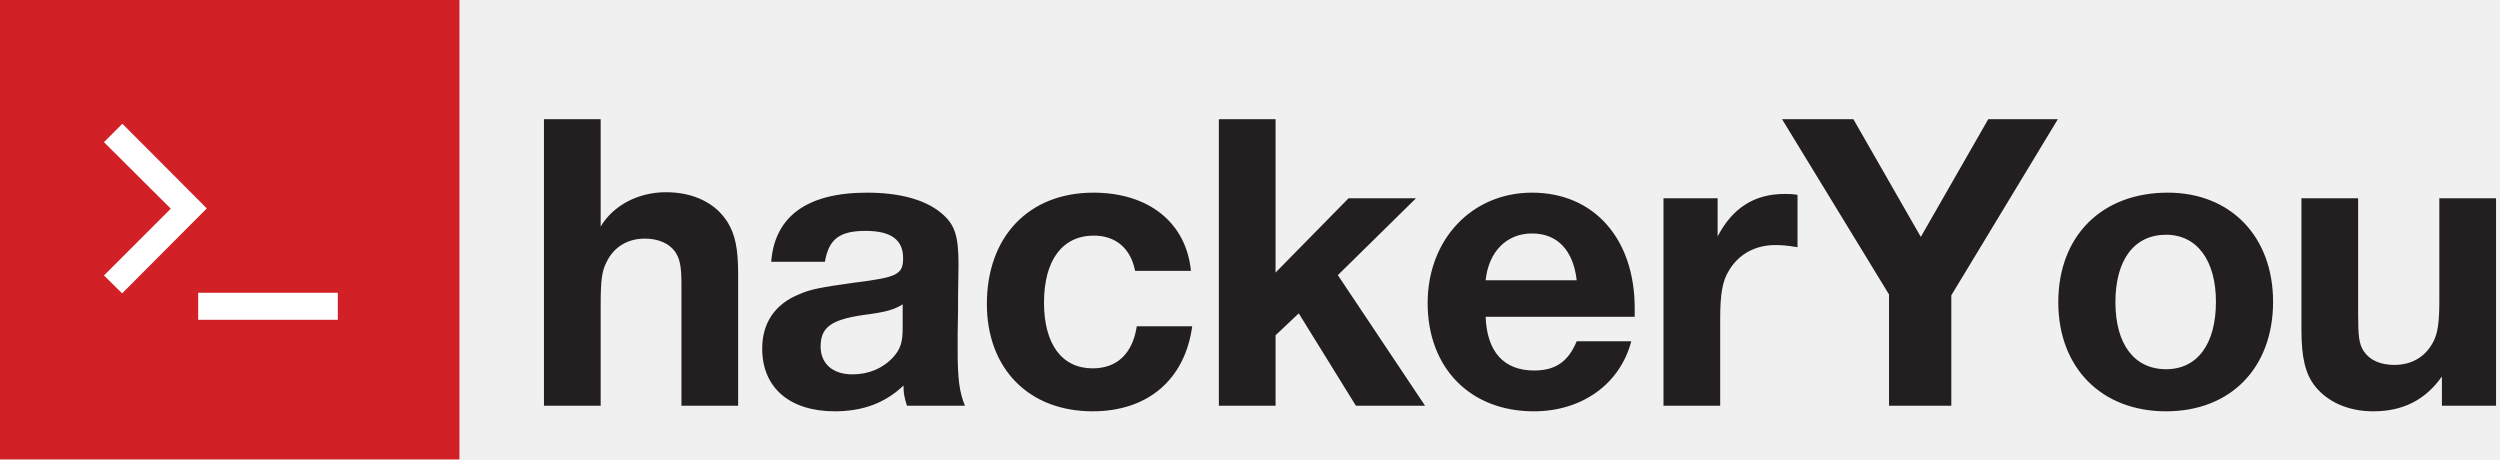
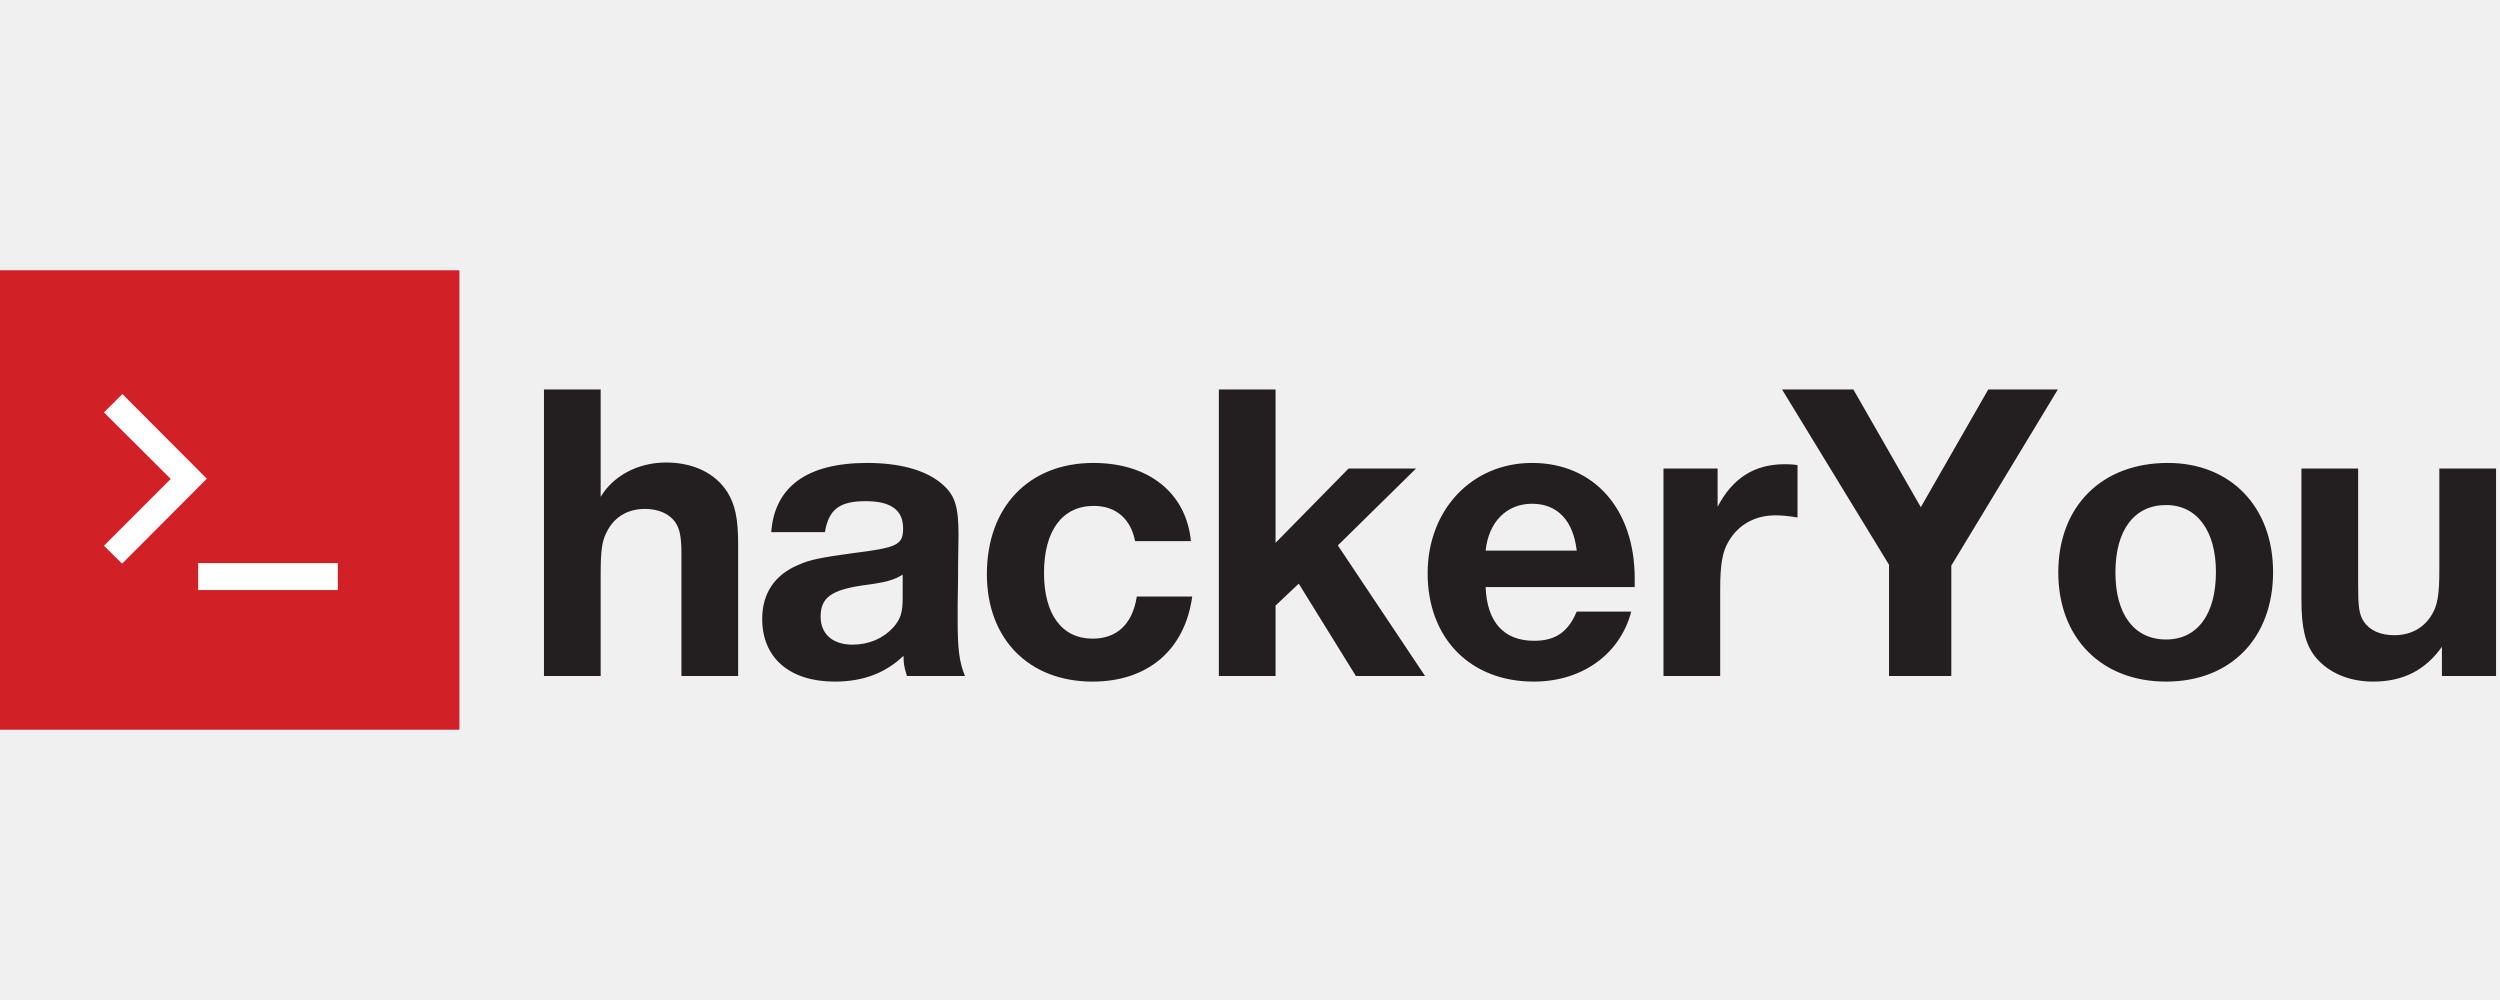
- <svg xmlns="http://www.w3.org/2000/svg" width="419px" height="77px" viewBox="0 0 419 77" version="1.1">
-   <defs />
-   <g id="Page-1" stroke="none" stroke-width="1" fill="none" fill-rule="evenodd">
-     <g id="logo-hackeryou-f654500871e4803de9c519f79904f073-+-hackerYou">
-       <g id="logo-hackeryou-f654500871e4803de9c519f79904f073">
-         <g id="Group">
-           <rect id="Rectangle-path" fill="#D12026" x="0" y="0" width="77" height="77" />
-           <g transform="translate(17.36275, 20.38235)" id="Shape" fill="#FFFFFF">
-             <path d="M3.147,0.359 L17.296,14.547 L3.103,28.782 L0.062,25.784 L11.258,14.591 L0.062,3.441 L3.147,0.359 L3.147,0.359 Z" />
-             <path d="M15.853,33.216 L15.853,28.686 L39.255,28.686 L39.255,33.216 L15.853,33.216 L15.853,33.216 Z" />
-           </g>
-         </g>
-       </g>
-       <path d="M100.672,19.976 L91.168,19.976 L91.168,68 L100.672,68 L100.672,51.008 C100.672,46.904 100.888,45.392 101.68,43.88 C102.904,41.36 105.208,39.992 108.088,39.992 C110.32,39.992 112.12,40.784 113.128,42.152 C113.92,43.304 114.208,44.6 114.208,47.552 L114.208,68 L123.712,68 L123.712,45.896 C123.712,41.648 123.208,39.272 121.912,37.184 C119.896,34.016 116.224,32.216 111.616,32.216 C106.936,32.216 102.76,34.448 100.672,37.976 L100.672,19.976 Z M161.728,68 C160.792,65.696 160.504,63.608 160.504,58.64 L160.504,56.048 C160.576,52.952 160.576,50.72 160.576,49.352 C160.648,45.32 160.648,45.248 160.648,44.384 C160.648,39.344 160,37.544 157.624,35.6 C154.96,33.44 150.712,32.288 145.312,32.288 C135.304,32.288 129.832,36.248 129.256,43.88 L138.256,43.88 C138.904,40.064 140.704,38.696 145.096,38.696 C149.344,38.696 151.36,40.208 151.36,43.232 C151.36,46.04 150.424,46.472 142.936,47.408 C137.752,48.128 135.736,48.488 133.864,49.352 C129.832,51.008 127.744,54.176 127.744,58.424 C127.744,64.976 132.352,68.936 139.912,68.936 C144.664,68.936 148.408,67.496 151.432,64.616 C151.432,65.84 151.504,66.416 152.008,68 L161.728,68 Z M151.288,54.968 C151.288,57.344 150.928,58.496 149.704,59.864 C147.976,61.736 145.6,62.744 142.864,62.744 C139.552,62.744 137.536,60.944 137.536,58.064 C137.536,54.896 139.264,53.6 144.592,52.808 C148.48,52.304 149.776,51.944 151.288,51.008 L151.288,54.968 Z M190.528,54.68 C189.808,59.288 187.216,61.736 183.112,61.736 C178,61.736 174.976,57.704 174.976,50.72 C174.976,43.592 178.072,39.488 183.328,39.488 C187,39.488 189.52,41.648 190.24,45.392 L199.6,45.392 C198.808,37.328 192.544,32.288 183.256,32.288 C172.456,32.288 165.4,39.632 165.4,50.936 C165.4,61.808 172.456,68.936 183.112,68.936 C192.4,68.936 198.592,63.608 199.816,54.68 L190.528,54.68 Z M237.328,33.224 L226.024,33.224 L213.784,45.68 L213.784,19.976 L204.28,19.976 L204.28,68 L213.784,68 L213.784,56.192 L217.672,52.52 L227.248,68 L238.84,68 L224.224,46.112 L237.328,33.224 Z M264.256,57.2 C262.816,60.656 260.656,62.096 257.128,62.096 C252.016,62.096 249.208,58.928 248.992,53.096 L273.976,53.096 L273.976,51.656 C273.976,39.992 267.136,32.288 256.768,32.288 C246.688,32.288 239.272,40.136 239.272,50.792 C239.272,61.664 246.4,68.936 257.056,68.936 C265.192,68.936 271.528,64.328 273.4,57.2 L264.256,57.2 Z M248.992,46.976 C249.496,42.152 252.52,39.128 256.768,39.128 C261.016,39.128 263.68,41.936 264.256,46.976 L248.992,46.976 Z M301.264,32.648 C300.256,32.504 299.824,32.504 299.104,32.504 C294.064,32.504 290.392,34.808 287.872,39.632 L287.872,33.224 L278.8,33.224 L278.8,68 L288.304,68 L288.304,53.456 C288.304,49.352 288.664,47.12 289.744,45.392 C291.328,42.656 294.136,41.072 297.52,41.072 C298.6,41.072 299.536,41.144 301.264,41.432 L301.264,32.648 Z M344.896,19.976 L333.232,19.976 L321.928,39.704 L310.624,19.976 L298.672,19.976 L316.6,49.352 L316.6,68 L327.04,68 L327.04,49.496 L344.896,19.976 Z M363.328,32.288 C352.24,32.288 344.968,39.56 344.968,50.648 C344.968,61.592 352.168,68.936 363.04,68.936 C373.84,68.936 380.968,61.664 380.968,50.576 C380.968,39.632 373.84,32.288 363.328,32.288 L363.328,32.288 Z M363.04,39.344 C368.224,39.344 371.392,43.664 371.392,50.576 C371.392,57.632 368.296,61.88 363.04,61.88 C357.712,61.88 354.544,57.704 354.544,50.648 C354.544,43.52 357.712,39.344 363.04,39.344 L363.04,39.344 Z M418.336,33.224 L408.832,33.224 L408.832,50.504 C408.832,54.104 408.544,55.904 407.824,57.272 C406.528,59.792 404.224,61.16 401.272,61.16 C398.968,61.16 397.168,60.368 396.16,58.856 C395.368,57.632 395.224,56.408 395.224,52.448 L395.224,33.224 L385.72,33.224 L385.72,55.256 C385.72,59.936 386.368,62.672 388.024,64.76 C390.184,67.424 393.64,68.936 397.744,68.936 C402.712,68.936 406.456,67.064 409.264,63.104 L409.264,68 L418.336,68 L418.336,33.224 Z" id="hackerYou" fill="#231F20" />
+ <svg xmlns="http://www.w3.org/2000/svg" width="500" height="200" viewBox="0 0 419 77">
+   <g fill="none" fill-rule="evenodd">
+     <path fill="#D12026" d="M0 0h77v77H0z" />
+     <g fill="#FFF">
+       <path d="M20.51 20.74l14.15 14.19-14.194 14.235-3.04-2.998L28.62 34.973l-11.195-11.15 3.085-3.082zM33.216 53.598v-4.53h23.402v4.53H33.216z" />
    </g>
+     <path d="M100.672 19.976h-9.504V68h9.504V51.008c0-4.104.216-5.616 1.008-7.128 1.224-2.52 3.528-3.888 6.408-3.888 2.232 0 4.032.792 5.04 2.16.792 1.152 1.08 2.448 1.08 5.4V68h9.504V45.896c0-4.248-.504-6.624-1.8-8.712-2.016-3.168-5.688-4.968-10.296-4.968-4.68 0-8.856 2.232-10.944 5.76v-18zM161.728 68c-.936-2.304-1.224-4.392-1.224-9.36v-2.592c.072-3.096.072-5.328.072-6.696.072-4.032.072-4.104.072-4.968 0-5.04-.648-6.84-3.024-8.784-2.664-2.16-6.912-3.312-12.312-3.312-10.008 0-15.48 3.96-16.056 11.592h9c.648-3.816 2.448-5.184 6.84-5.184 4.248 0 6.264 1.512 6.264 4.536 0 2.808-.936 3.24-8.424 4.176-5.184.72-7.2 1.08-9.072 1.944-4.032 1.656-6.12 4.824-6.12 9.072 0 6.552 4.608 10.512 12.168 10.512 4.752 0 8.496-1.44 11.52-4.32 0 1.224.072 1.8.576 3.384h9.72zm-10.44-13.032c0 2.376-.36 3.528-1.584 4.896-1.728 1.872-4.104 2.88-6.84 2.88-3.312 0-5.328-1.8-5.328-4.68 0-3.168 1.728-4.464 7.056-5.256 3.888-.504 5.184-.864 6.696-1.8v3.96zm39.24-.288c-.72 4.608-3.312 7.056-7.416 7.056-5.112 0-8.136-4.032-8.136-11.016 0-7.128 3.096-11.232 8.352-11.232 3.672 0 6.192 2.16 6.912 5.904h9.36c-.792-8.064-7.056-13.104-16.344-13.104-10.8 0-17.856 7.344-17.856 18.648 0 10.872 7.056 18 17.712 18 9.288 0 15.48-5.328 16.704-14.256h-9.288zm46.8-21.456h-11.304l-12.24 12.456V19.976h-9.504V68h9.504V56.192l3.888-3.672L227.248 68h11.592l-14.616-21.888 13.104-12.888zM264.256 57.2c-1.44 3.456-3.6 4.896-7.128 4.896-5.112 0-7.92-3.168-8.136-9h24.984v-1.44c0-11.664-6.84-19.368-17.208-19.368-10.08 0-17.496 7.848-17.496 18.504 0 10.872 7.128 18.144 17.784 18.144 8.136 0 14.472-4.608 16.344-11.736h-9.144zm-15.264-10.224c.504-4.824 3.528-7.848 7.776-7.848 4.248 0 6.912 2.808 7.488 7.848h-15.264zm52.272-14.328c-1.008-.144-1.44-.144-2.16-.144-5.04 0-8.712 2.304-11.232 7.128v-6.408H278.8V68h9.504V53.456c0-4.104.36-6.336 1.44-8.064 1.584-2.736 4.392-4.32 7.776-4.32 1.08 0 2.016.072 3.744.36v-8.784zm43.632-12.672h-11.664l-11.304 19.728-11.304-19.728h-11.952L316.6 49.352V68h10.44V49.496l17.856-29.52zm18.432 12.312c-11.088 0-18.36 7.272-18.36 18.36 0 10.944 7.2 18.288 18.072 18.288 10.8 0 17.928-7.272 17.928-18.36 0-10.944-7.128-18.288-17.64-18.288zm-.288 7.056c5.184 0 8.352 4.32 8.352 11.232 0 7.056-3.096 11.304-8.352 11.304-5.328 0-8.496-4.176-8.496-11.232 0-7.128 3.168-11.304 8.496-11.304zm55.296-6.12h-9.504v17.28c0 3.6-.288 5.4-1.008 6.768-1.296 2.52-3.6 3.888-6.552 3.888-2.304 0-4.104-.792-5.112-2.304-.792-1.224-.936-2.448-.936-6.408V33.224h-9.504v22.032c0 4.68.648 7.416 2.304 9.504 2.16 2.664 5.616 4.176 9.72 4.176 4.968 0 8.712-1.872 11.52-5.832V68h9.072V33.224z" fill="#231F20" />
  </g>
</svg>
